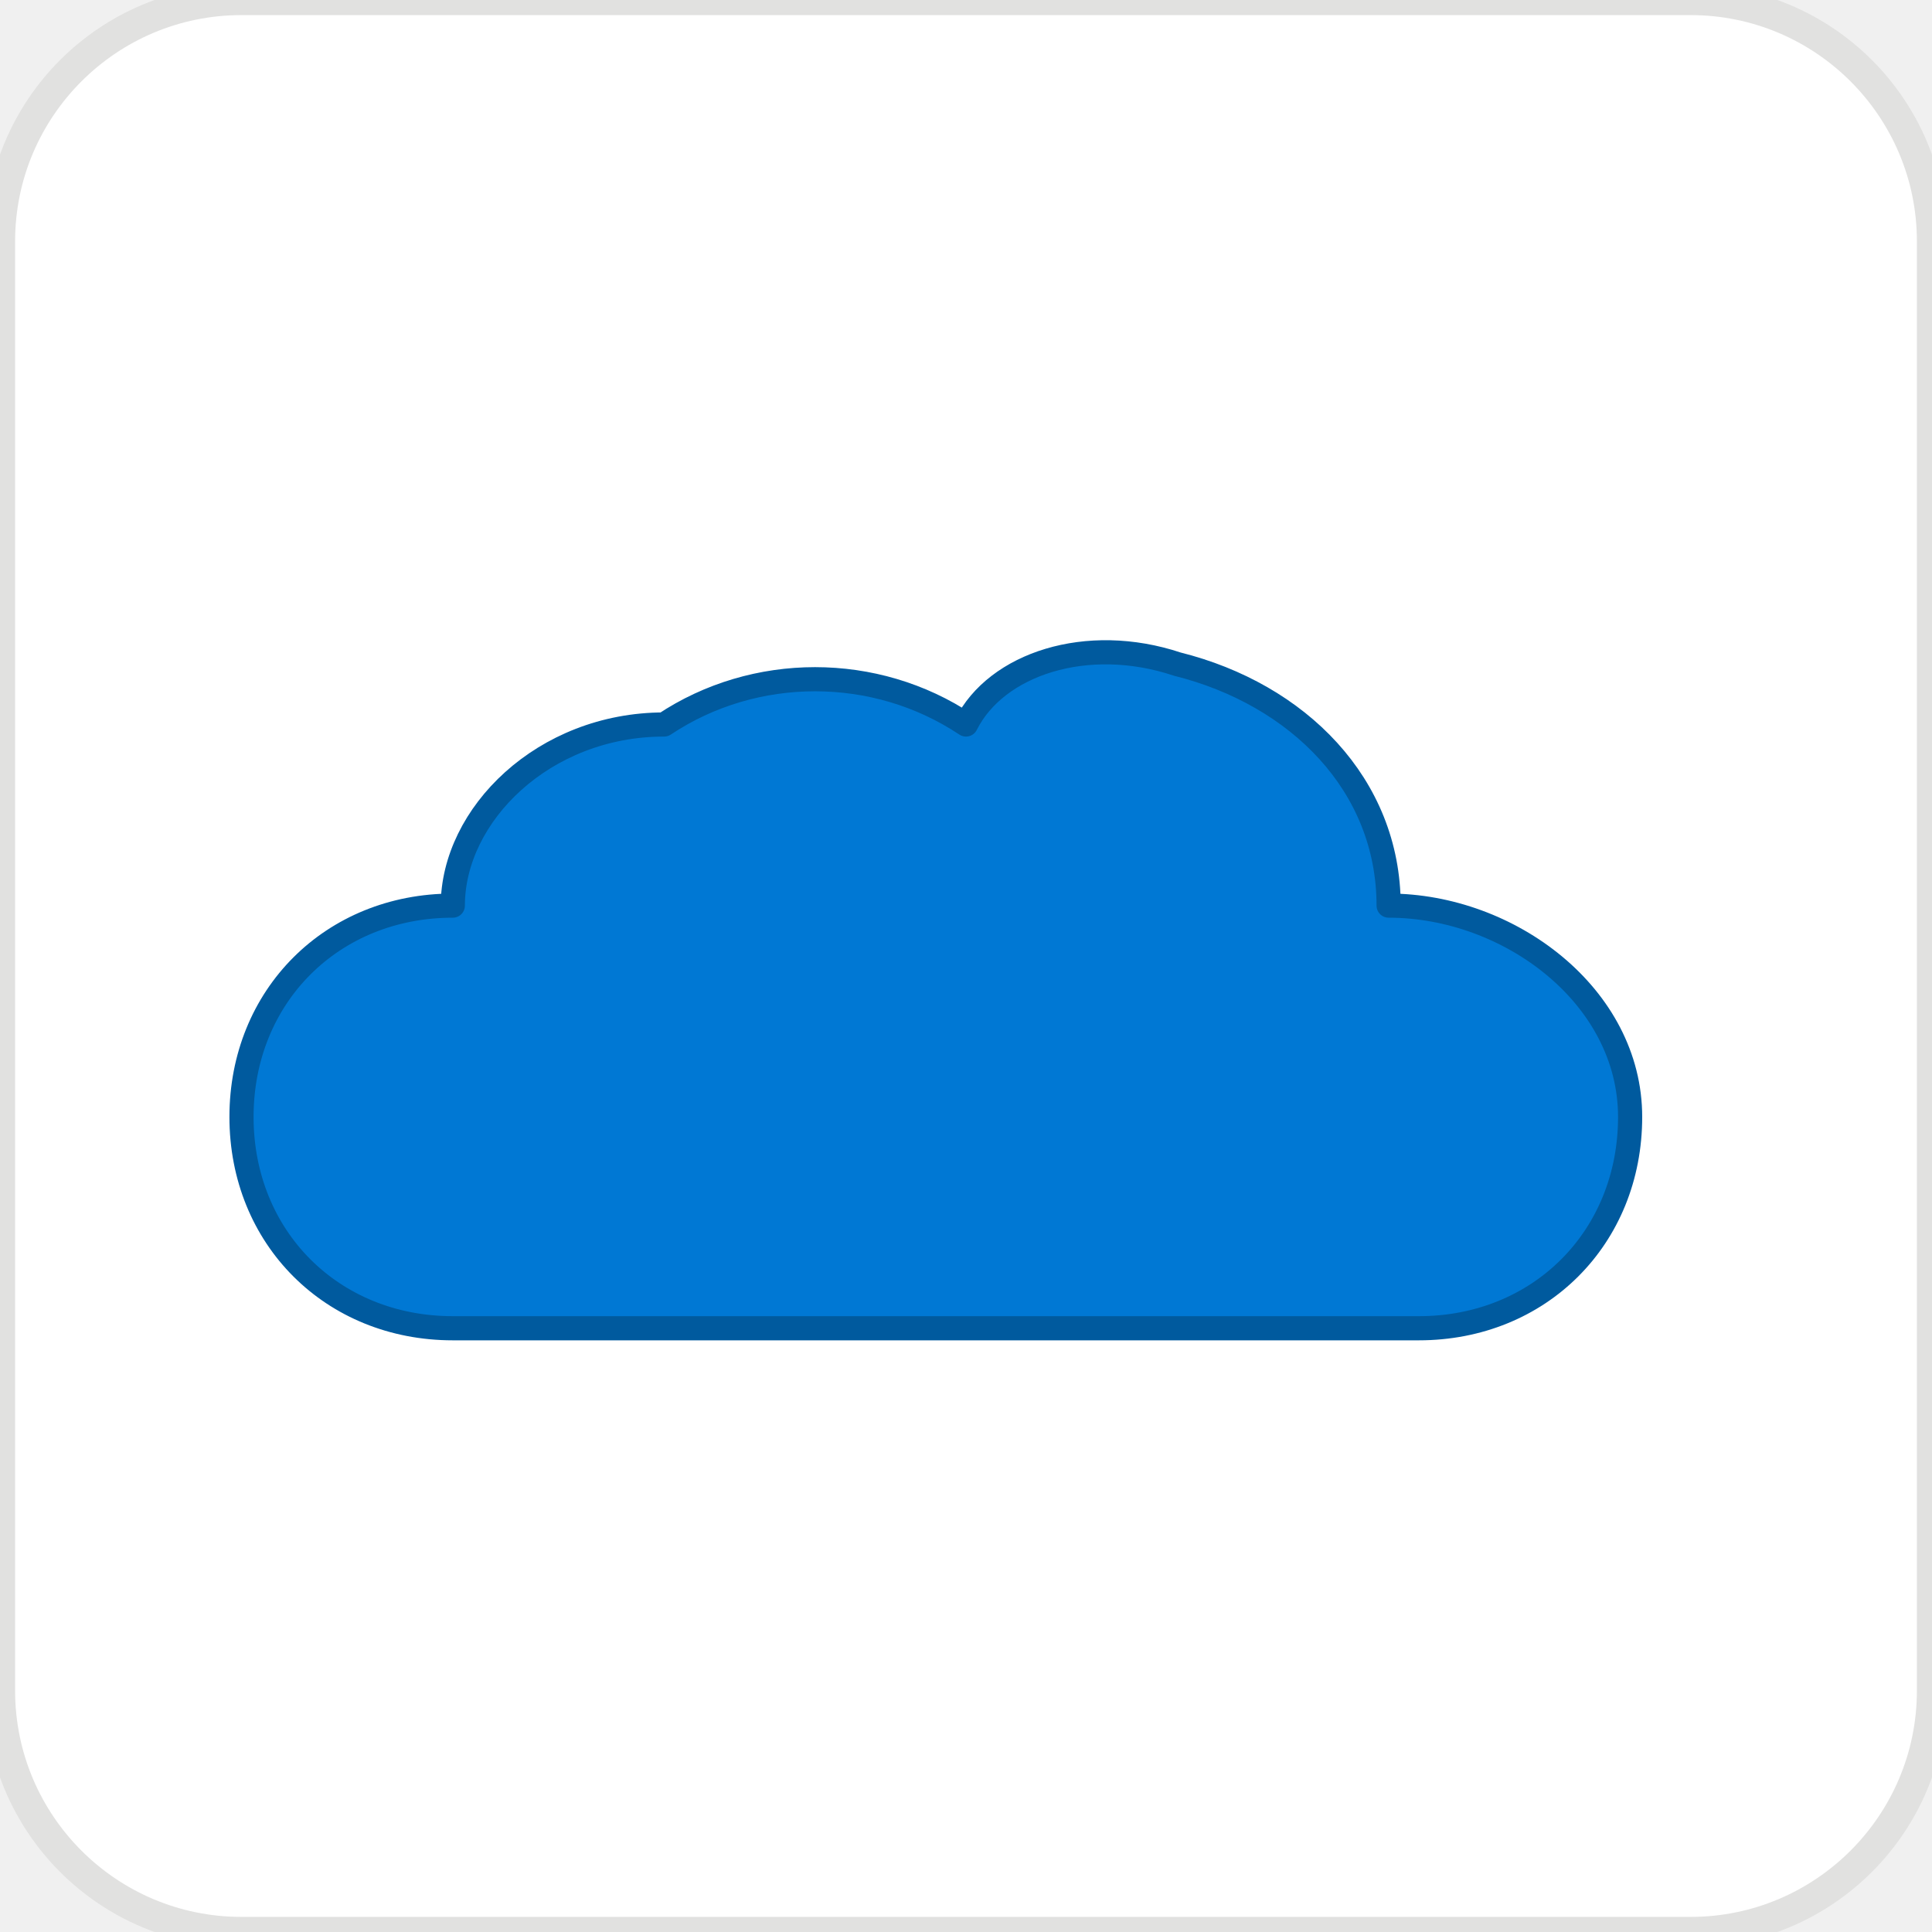
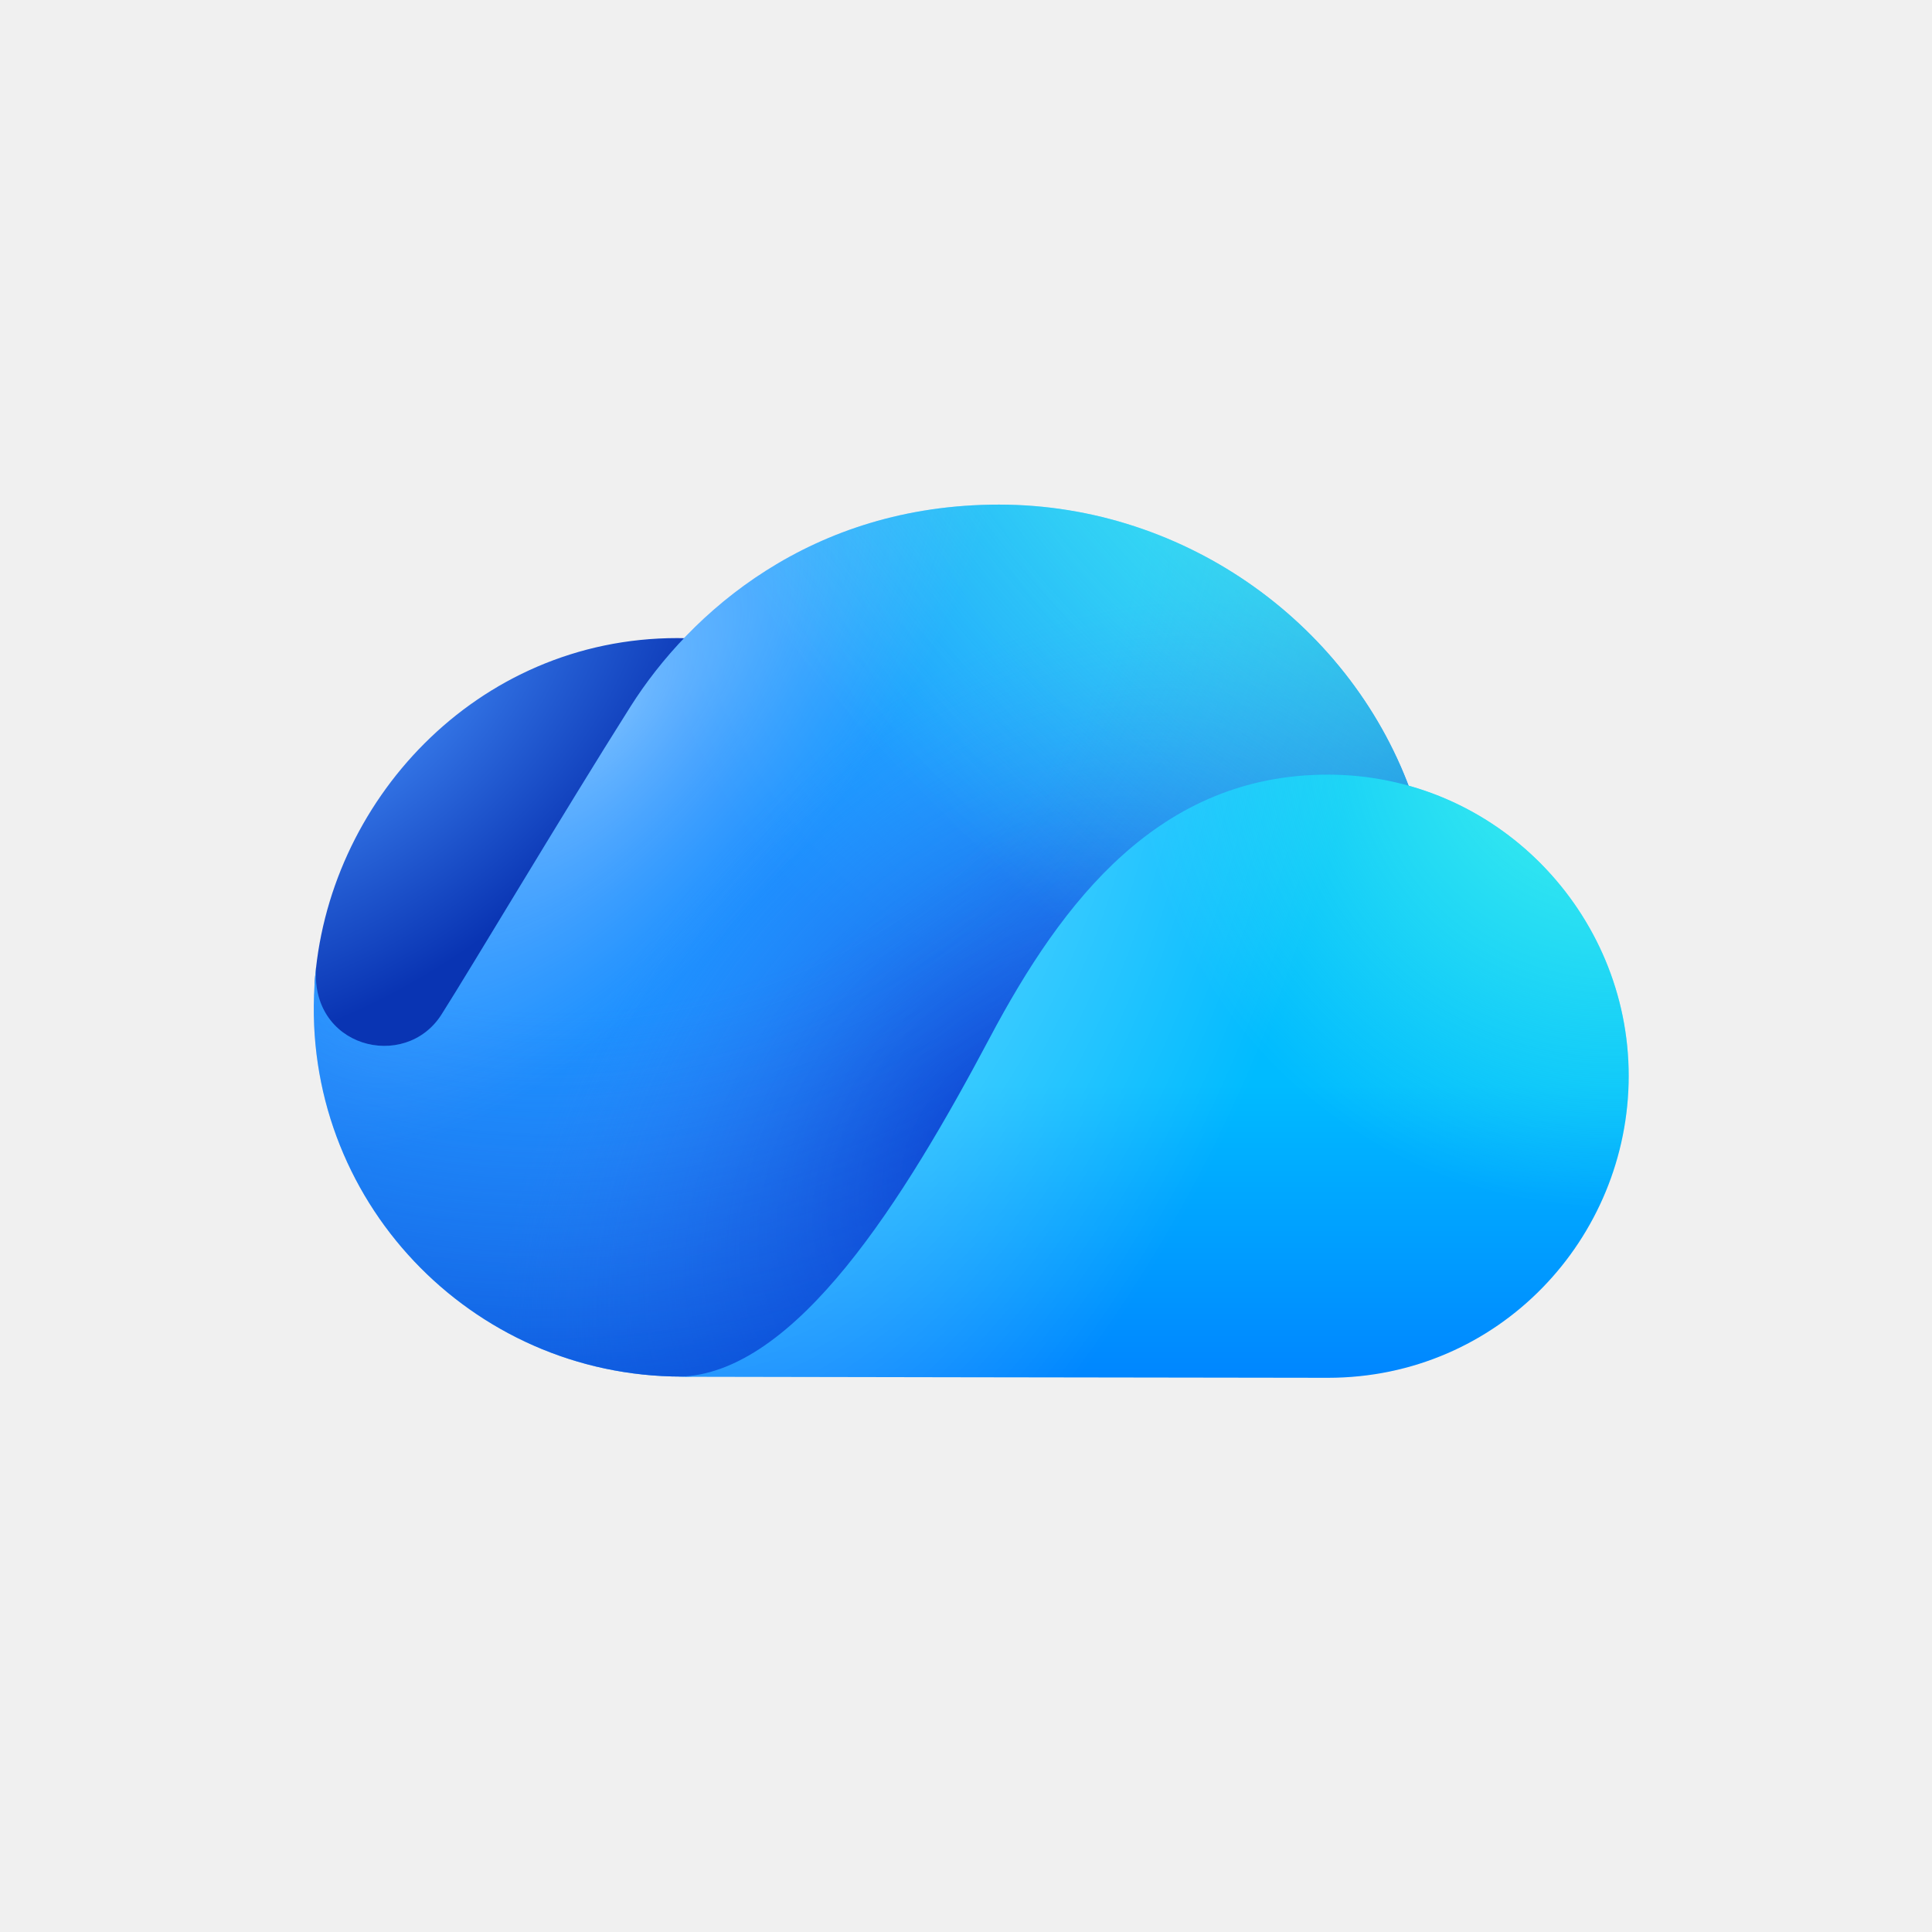
- <svg xmlns="http://www.w3.org/2000/svg" viewBox="0 0 64 64" width="64" height="64" aria-label="Microsoft OneDrive">
-   <rect width="64" height="64" rx="8" fill="#ffffff" stroke="#e1e1e0" stroke-width="1" />
-   <g transform="translate(6, 18)">
-     <path d="M16 6 C19 4 23 4 26 6 C27 4 30 3 33 4 C37 5 40 8 40 12 C44 12 48 15 48 19 C48 23 45 26 41 26 L9 26 C5 26 2 23 2 19 C2 15 5 12 9 12 C9 9 12 6 16 6 Z" fill="#0078d4" stroke="#005a9e" stroke-width="0.8" stroke-linejoin="round" />
-   </g>
+ <svg xmlns="http://www.w3.org/2000/svg" viewBox="0 0 64 64" width="64" height="64" fill="none">
+   <svg x="9" y="8" width="46" height="46" viewBox="0 0 17 17">
+     <path d="M4.964 4.855C2.503 4.856 0.663 6.868 0.524 9.109C0.61 9.592 0.892 10.546 1.333 10.497C1.885 10.435 3.274 10.497 4.459 8.354C5.325 6.789 7.105 4.855 4.964 4.855Z" fill="url(#paint0_radial_1967_29286)" />
+     <path d="M4.394 5.692C3.567 7 2.453 8.875 2.078 9.465C1.631 10.166 0.448 9.868 0.546 8.863C0.536 8.944 0.529 9.027 0.524 9.109C0.362 11.724 2.437 13.896 5.021 13.896C7.867 13.896 14.657 10.353 13.97 6.804C13.246 4.717 11.21 3.221 8.903 3.221C6.596 3.221 5.118 4.548 4.394 5.692Z" fill="url(#paint1_radial_1967_29286)" />
+     <path d="M4.394 5.692C3.567 7 2.453 8.875 2.078 9.465C1.631 10.166 0.448 9.868 0.546 8.863C0.536 8.944 0.529 9.027 0.524 9.109C0.362 11.724 2.437 13.896 5.021 13.896C7.867 13.896 14.657 10.353 13.97 6.804C13.246 4.717 11.21 3.221 8.903 3.221C6.596 3.221 5.118 4.548 4.394 5.692Z" fill="url(#paint2_radial_1967_29286)" fill-opacity="0.4" />
+     <path d="M4.394 5.692C3.567 7 2.453 8.875 2.078 9.465C1.631 10.166 0.448 9.868 0.546 8.863C0.536 8.944 0.529 9.027 0.524 9.109C0.362 11.724 2.437 13.896 5.021 13.896C7.867 13.896 14.657 10.353 13.97 6.804C13.246 4.717 11.21 3.221 8.903 3.221C6.596 3.221 5.118 4.548 4.394 5.692Z" fill="url(#paint3_radial_1967_29286)" />
+     <path d="M4.394 5.692C3.567 7 2.453 8.875 2.078 9.465C1.631 10.166 0.448 9.868 0.546 8.863C0.536 8.944 0.529 9.027 0.524 9.109C0.362 11.724 2.437 13.896 5.021 13.896C7.867 13.896 14.657 10.353 13.97 6.804C13.246 4.717 11.21 3.221 8.903 3.221C6.596 3.221 5.118 4.548 4.394 5.692Z" fill="url(#paint4_radial_1967_29286)" fill-opacity="0.6" />
+     <path d="M4.394 5.692C3.567 7 2.453 8.875 2.078 9.465C1.631 10.166 0.448 9.868 0.546 8.863C0.536 8.944 0.529 9.027 0.524 9.109C0.362 11.724 2.437 13.896 5.021 13.896C7.867 13.896 14.657 10.353 13.97 6.804C13.246 4.717 11.21 3.221 8.903 3.221C6.596 3.221 5.118 4.548 4.394 5.692Z" fill="url(#paint5_radial_1967_29286)" fill-opacity="0.9" />
+     <path d="M4.979 13.898C4.979 13.898 11.777 13.911 12.93 13.911C15.023 13.911 16.613 12.205 16.613 10.214C16.613 8.223 14.991 6.527 12.93 6.527C10.87 6.527 9.683 8.067 8.792 9.747C7.747 11.716 6.415 13.874 4.979 13.898Z" fill="url(#paint6_linear_1967_29286)" />
+     <path d="M4.979 13.898C4.979 13.898 11.777 13.911 12.93 13.911C15.023 13.911 16.613 12.205 16.613 10.214C16.613 8.223 14.991 6.527 12.93 6.527C10.87 6.527 9.683 8.067 8.792 9.747C7.747 11.716 6.415 13.874 4.979 13.898Z" fill="url(#paint7_radial_1967_29286)" fill-opacity="0.4" />
+     <path d="M4.979 13.898C4.979 13.898 11.777 13.911 12.93 13.911C15.023 13.911 16.613 12.205 16.613 10.214C16.613 8.223 14.991 6.527 12.93 6.527C10.87 6.527 9.683 8.067 8.792 9.747C7.747 11.716 6.415 13.874 4.979 13.898Z" fill="url(#paint8_radial_1967_29286)" fill-opacity="0.9" />
+     <defs>
+       <radialGradient id="paint0_radial_1967_29286" cx="0" cy="0" r="1" gradientTransform="matrix(3.25108 3.89046 -6.46143 5.38553 0.829648 5.44293)" gradientUnits="userSpaceOnUse">
+         <stop stop-color="#4894FE" />
+         <stop offset="0.695" stop-color="#0934B3" />
+       </radialGradient>
+       <radialGradient id="paint1_radial_1967_29286" cx="0" cy="0" r="1" gradientTransform="matrix(-14.292 16.4643 -12.216 -10.5767 14.4505 -0.391302)" gradientUnits="userSpaceOnUse">
+         <stop offset="0.165" stop-color="#23C0FE" />
+         <stop offset="0.534" stop-color="#1C91FF" />
+       </radialGradient>
+       <radialGradient id="paint2_radial_1967_29286" cx="0" cy="0" r="1" gradientTransform="matrix(-3.39737 -2.84845 6.52918 -7.76723 4.12178 5.73143)" gradientUnits="userSpaceOnUse">
+         <stop stop-color="white" />
+         <stop offset="0.661" stop-color="#ADC0FF" stop-opacity="0" />
+       </radialGradient>
+       <radialGradient id="paint3_radial_1967_29286" cx="0" cy="0" r="1" gradientTransform="matrix(-3.81685 -3.22541 4.90484 -5.78919 8.94524 10.9675)" gradientUnits="userSpaceOnUse">
+         <stop stop-color="#033ACC" />
+         <stop offset="1" stop-color="#368EFF" stop-opacity="0" />
+       </radialGradient>
+       <radialGradient id="paint4_radial_1967_29286" cx="0" cy="0" r="1" gradientTransform="matrix(4.36209 10.0533 -10.8672 4.70302 3.82817 2.88298)" gradientUnits="userSpaceOnUse">
+         <stop offset="0.593" stop-color="#3464E3" stop-opacity="0" />
+         <stop offset="1" stop-color="#033ACC" />
+       </radialGradient>
+       <radialGradient id="paint5_radial_1967_29286" cx="0" cy="0" r="1" gradientTransform="matrix(-11.4112 11.3964 -17.8774 -17.8543 14.2746 0.746646)" gradientUnits="userSpaceOnUse">
+         <stop stop-color="#4BFDE8" />
+         <stop offset="0.544" stop-color="#4BFDE8" stop-opacity="0" />
+       </radialGradient>
+       <linearGradient id="paint6_linear_1967_29286" x1="10.8" y1="13.903" x2="10.8" y2="6.615" gradientUnits="userSpaceOnUse">
+         <stop stop-color="#0086FF" />
+         <stop offset="0.49" stop-color="#00BBFF" />
+       </linearGradient>
+       <radialGradient id="paint7_radial_1967_29286" cx="0" cy="0" r="1" gradientTransform="matrix(6.79761 2.69232 -5.10496 12.8557 6.98653 7.39567)" gradientUnits="userSpaceOnUse">
+         <stop stop-color="white" />
+         <stop offset="0.785" stop-color="white" stop-opacity="0" />
+       </radialGradient>
+       <radialGradient id="paint8_radial_1967_29286" cx="0" cy="0" r="1" gradientTransform="matrix(-7.59413 6.53665 -6.56732 -7.60999 16.3861 5.95507)" gradientUnits="userSpaceOnUse">
+         <stop stop-color="#4BFDE8" />
+         <stop offset="0.585" stop-color="#4BFDE8" stop-opacity="0" />
+       </radialGradient>
+     </defs>
+   </svg>
</svg>
